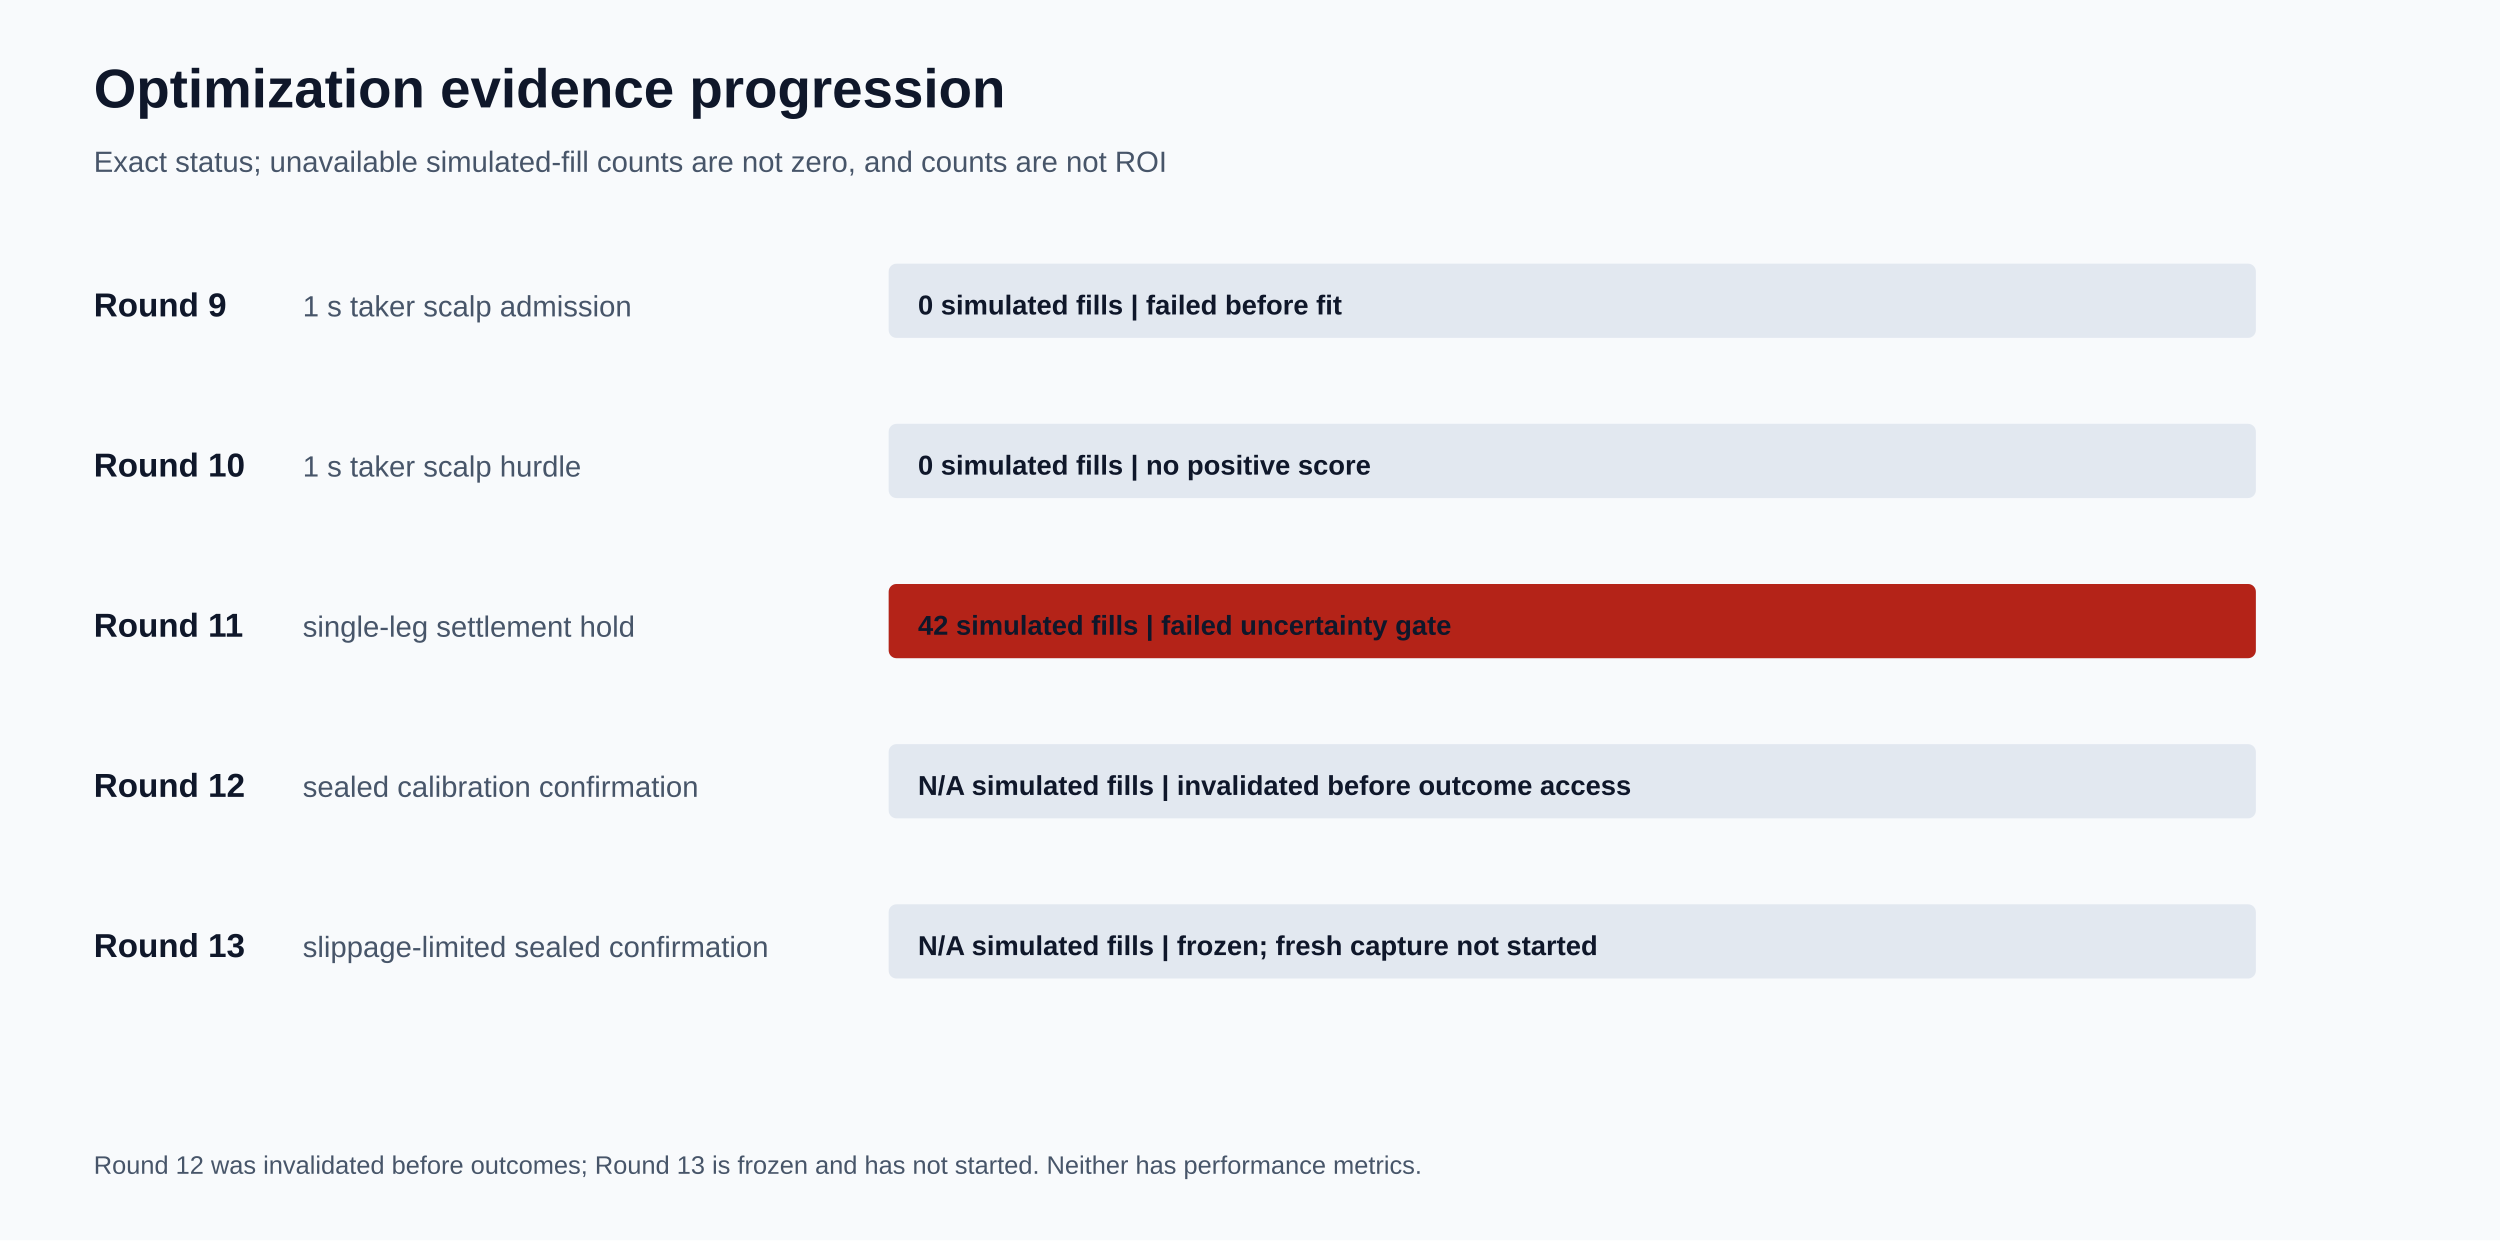
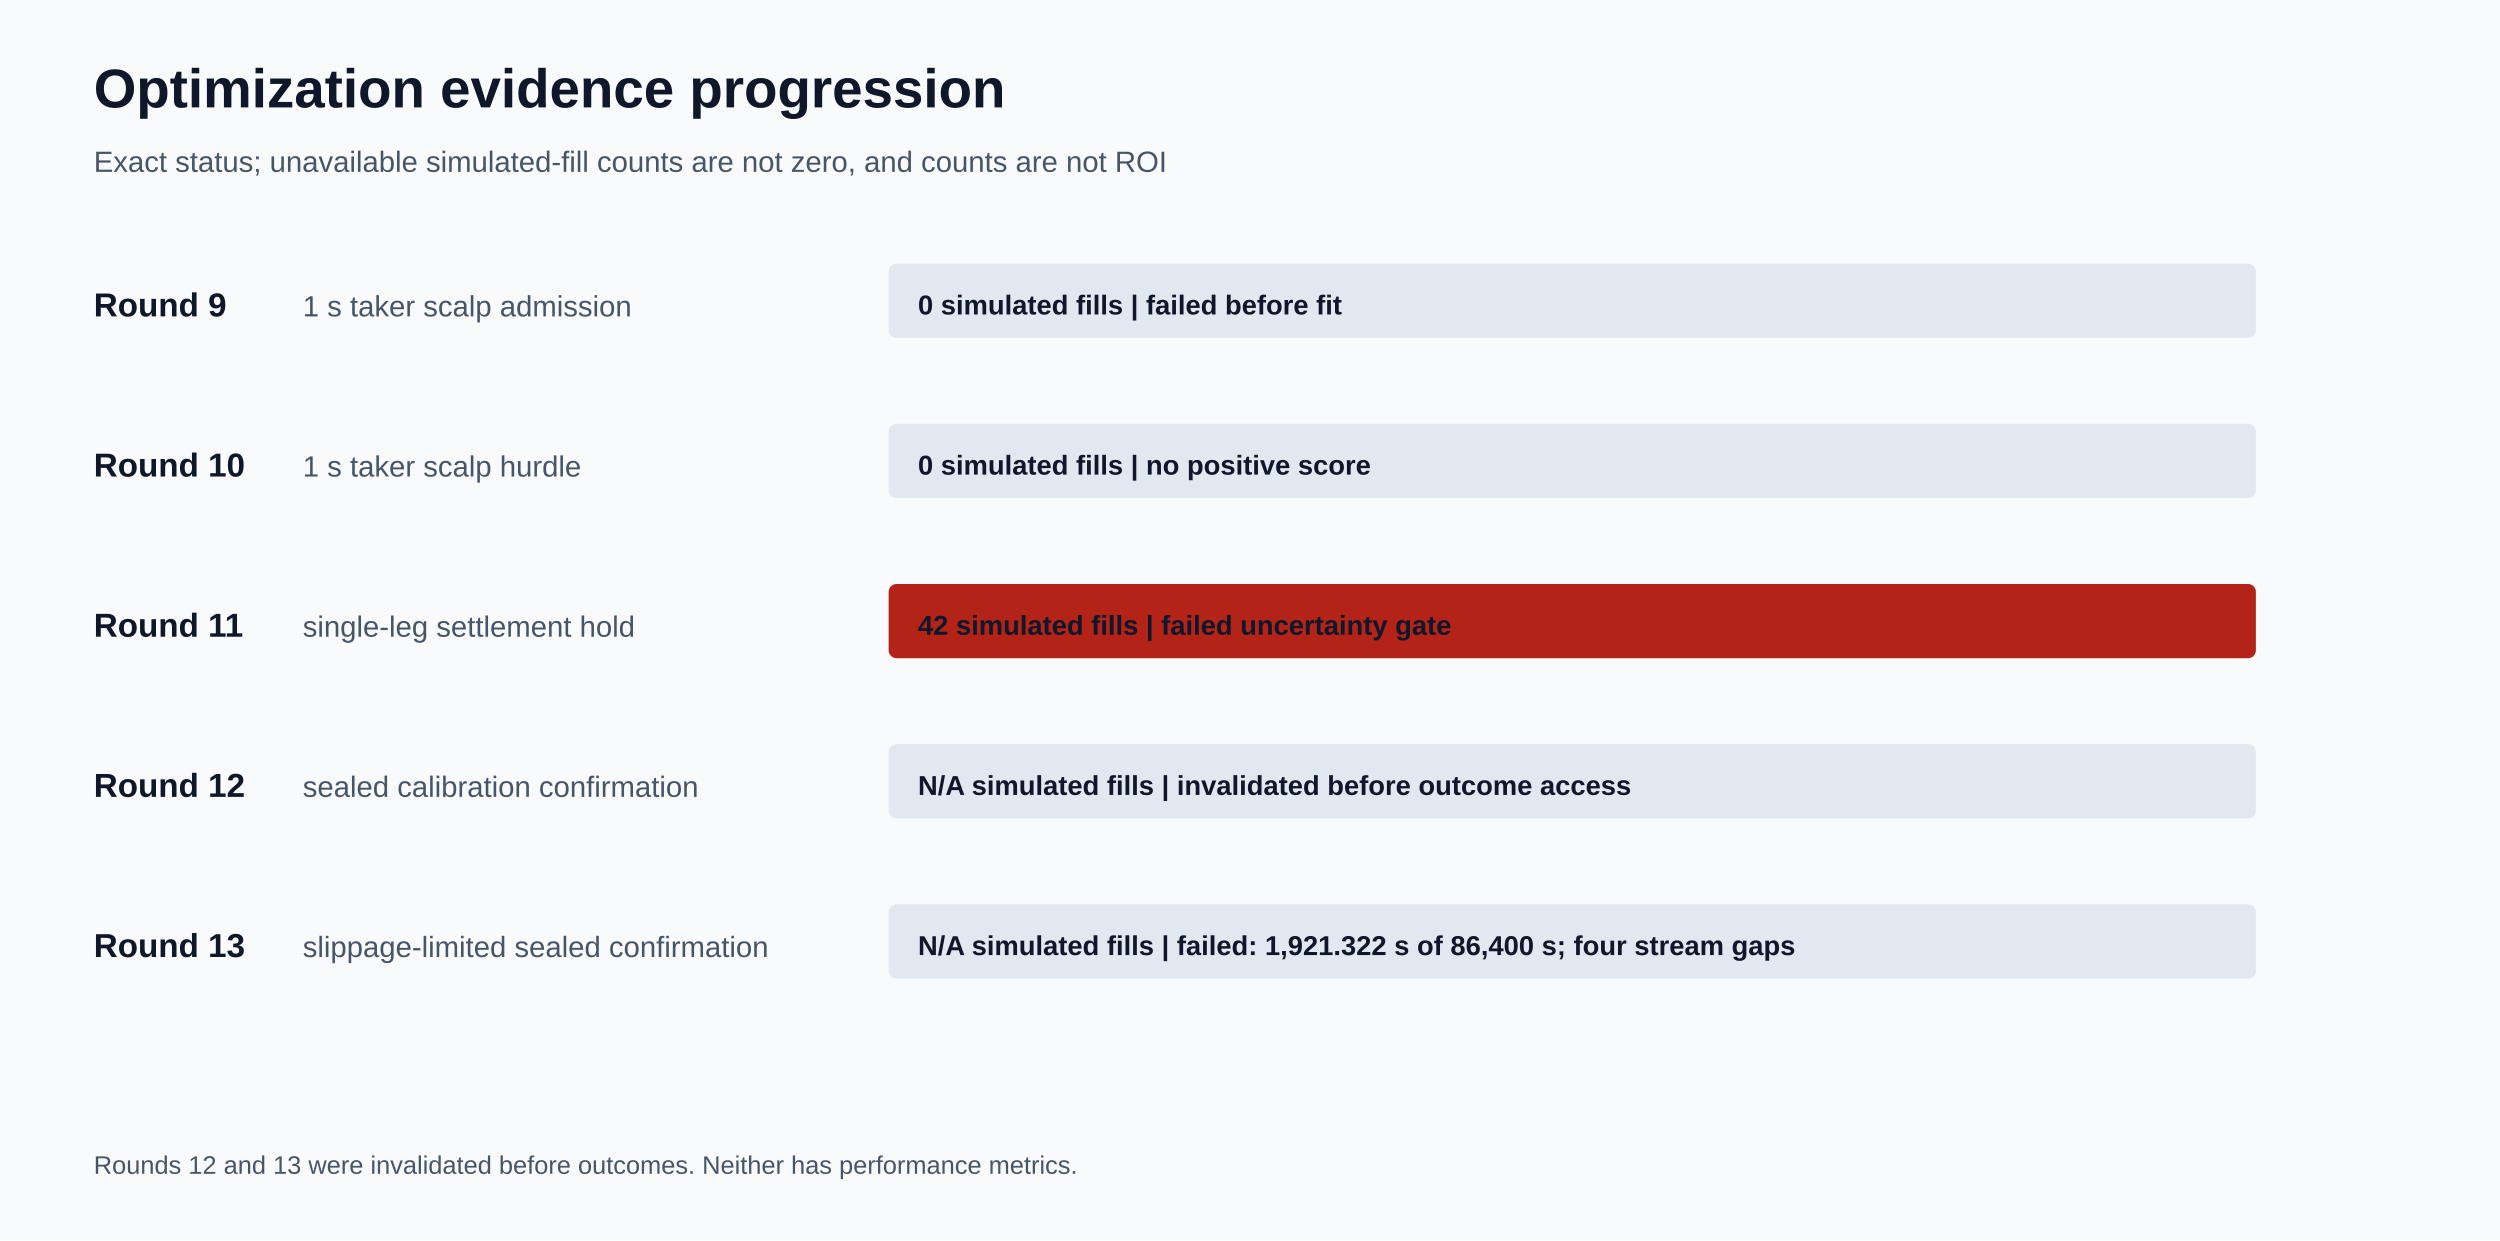
<svg xmlns="http://www.w3.org/2000/svg" width="1280" height="635" viewBox="0 0 1280 635">
  <rect width="1280" height="635" fill="#F8FAFC" />
  <text x="48" y="55" font-family="Segoe UI,Arial,sans-serif" font-size="28" font-weight="700" fill="#0F172A">Optimization evidence progression</text>
  <text x="48" y="88" font-family="Segoe UI,Arial,sans-serif" font-size="15" fill="#475569">Exact status; unavailable simulated-fill counts are not zero, and counts are not ROI</text>
  <text x="48" y="162" font-family="Segoe UI,Arial,sans-serif" font-size="17" font-weight="700" fill="#0F172A">Round 9</text>
  <text x="155" y="162" font-family="Segoe UI,Arial,sans-serif" font-size="15" fill="#475569">1 s taker scalp admission</text>
  <rect x="455" y="135" width="700" height="38" rx="4" fill="#E2E8F0" />
  <rect x="455" y="135" width="0.0" height="38" rx="4" fill="#B42318" />
  <text x="470" y="161" font-family="Segoe UI,Arial,sans-serif" font-size="14" font-weight="700" fill="#0F172A">0 simulated fills | failed before fit</text>
  <text x="48" y="244" font-family="Segoe UI,Arial,sans-serif" font-size="17" font-weight="700" fill="#0F172A">Round 10</text>
  <text x="155" y="244" font-family="Segoe UI,Arial,sans-serif" font-size="15" fill="#475569">1 s taker scalp hurdle</text>
  <rect x="455" y="217" width="700" height="38" rx="4" fill="#E2E8F0" />
  <rect x="455" y="217" width="0.0" height="38" rx="4" fill="#B42318" />
  <text x="470" y="243" font-family="Segoe UI,Arial,sans-serif" font-size="14" font-weight="700" fill="#0F172A">0 simulated fills | no positive score</text>
  <text x="48" y="326" font-family="Segoe UI,Arial,sans-serif" font-size="17" font-weight="700" fill="#0F172A">Round 11</text>
  <text x="155" y="326" font-family="Segoe UI,Arial,sans-serif" font-size="15" fill="#475569">single-leg settlement hold</text>
  <rect x="455" y="299" width="700" height="38" rx="4" fill="#E2E8F0" />
  <rect x="455" y="299" width="700.0" height="38" rx="4" fill="#B42318" />
  <text x="470" y="325" font-family="Segoe UI,Arial,sans-serif" font-size="14" font-weight="700" fill="#0F172A">42 simulated fills | failed uncertainty gate</text>
  <text x="48" y="408" font-family="Segoe UI,Arial,sans-serif" font-size="17" font-weight="700" fill="#0F172A">Round 12</text>
  <text x="155" y="408" font-family="Segoe UI,Arial,sans-serif" font-size="15" fill="#475569">sealed calibration confirmation</text>
  <rect x="455" y="381" width="700" height="38" rx="4" fill="#E2E8F0" />
  <rect x="455" y="381" width="0.0" height="38" rx="4" fill="#475569" />
  <text x="470" y="407" font-family="Segoe UI,Arial,sans-serif" font-size="14" font-weight="700" fill="#0F172A">N/A simulated fills | invalidated before outcome access</text>
  <text x="48" y="490" font-family="Segoe UI,Arial,sans-serif" font-size="17" font-weight="700" fill="#0F172A">Round 13</text>
  <text x="155" y="490" font-family="Segoe UI,Arial,sans-serif" font-size="15" fill="#475569">slippage-limited sealed confirmation</text>
  <rect x="455" y="463" width="700" height="38" rx="4" fill="#E2E8F0" />
  <rect x="455" y="463" width="0.0" height="38" rx="4" fill="#475569" />
-   <text x="470" y="489" font-family="Segoe UI,Arial,sans-serif" font-size="14" font-weight="700" fill="#0F172A">N/A simulated fills | frozen; fresh capture not started</text>
-   <text x="48" y="601" font-family="Segoe UI,Arial,sans-serif" font-size="13" fill="#475569">Round 12 was invalidated before outcomes; Round 13 is frozen and has not started. Neither has performance metrics.</text>
+   <text x="470" y="489" font-family="Segoe UI,Arial,sans-serif" font-size="14" font-weight="700" fill="#0F172A">N/A simulated fills | failed: 1,921.322 s of 86,400 s; four stream gaps</text>
+   <text x="48" y="601" font-family="Segoe UI,Arial,sans-serif" font-size="13" fill="#475569">Rounds 12 and 13 were invalidated before outcomes. Neither has performance metrics.</text>
</svg>
